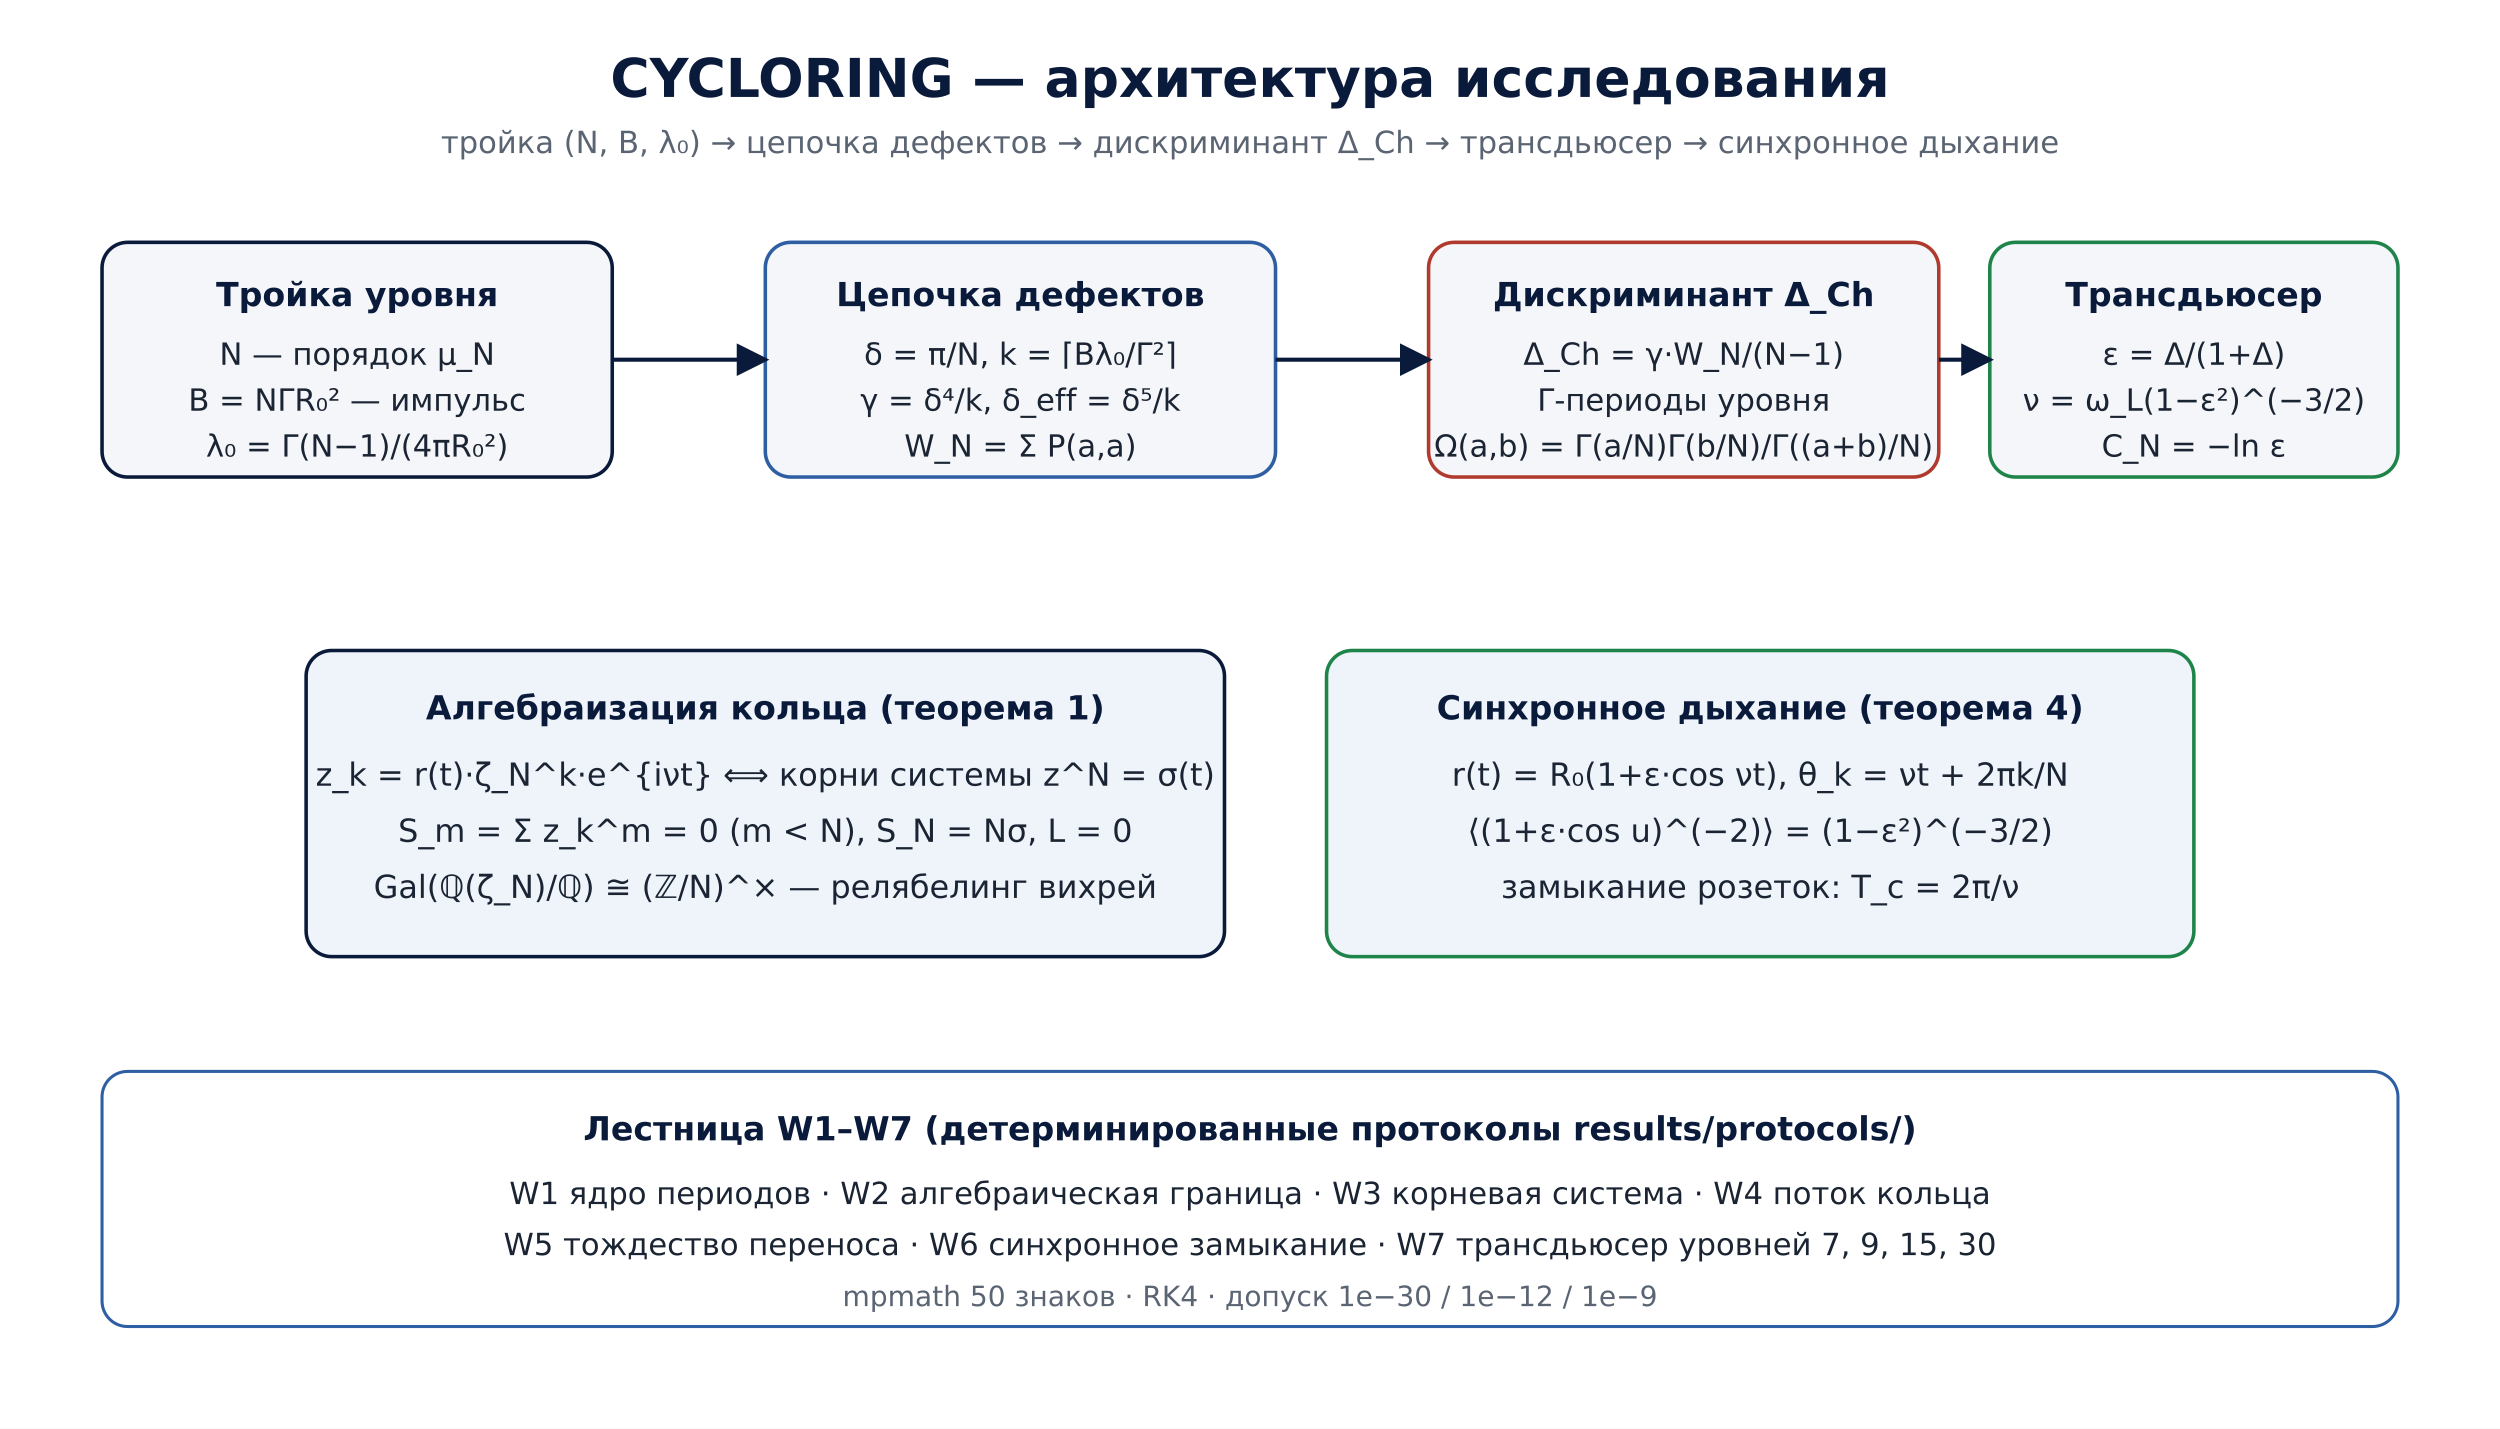
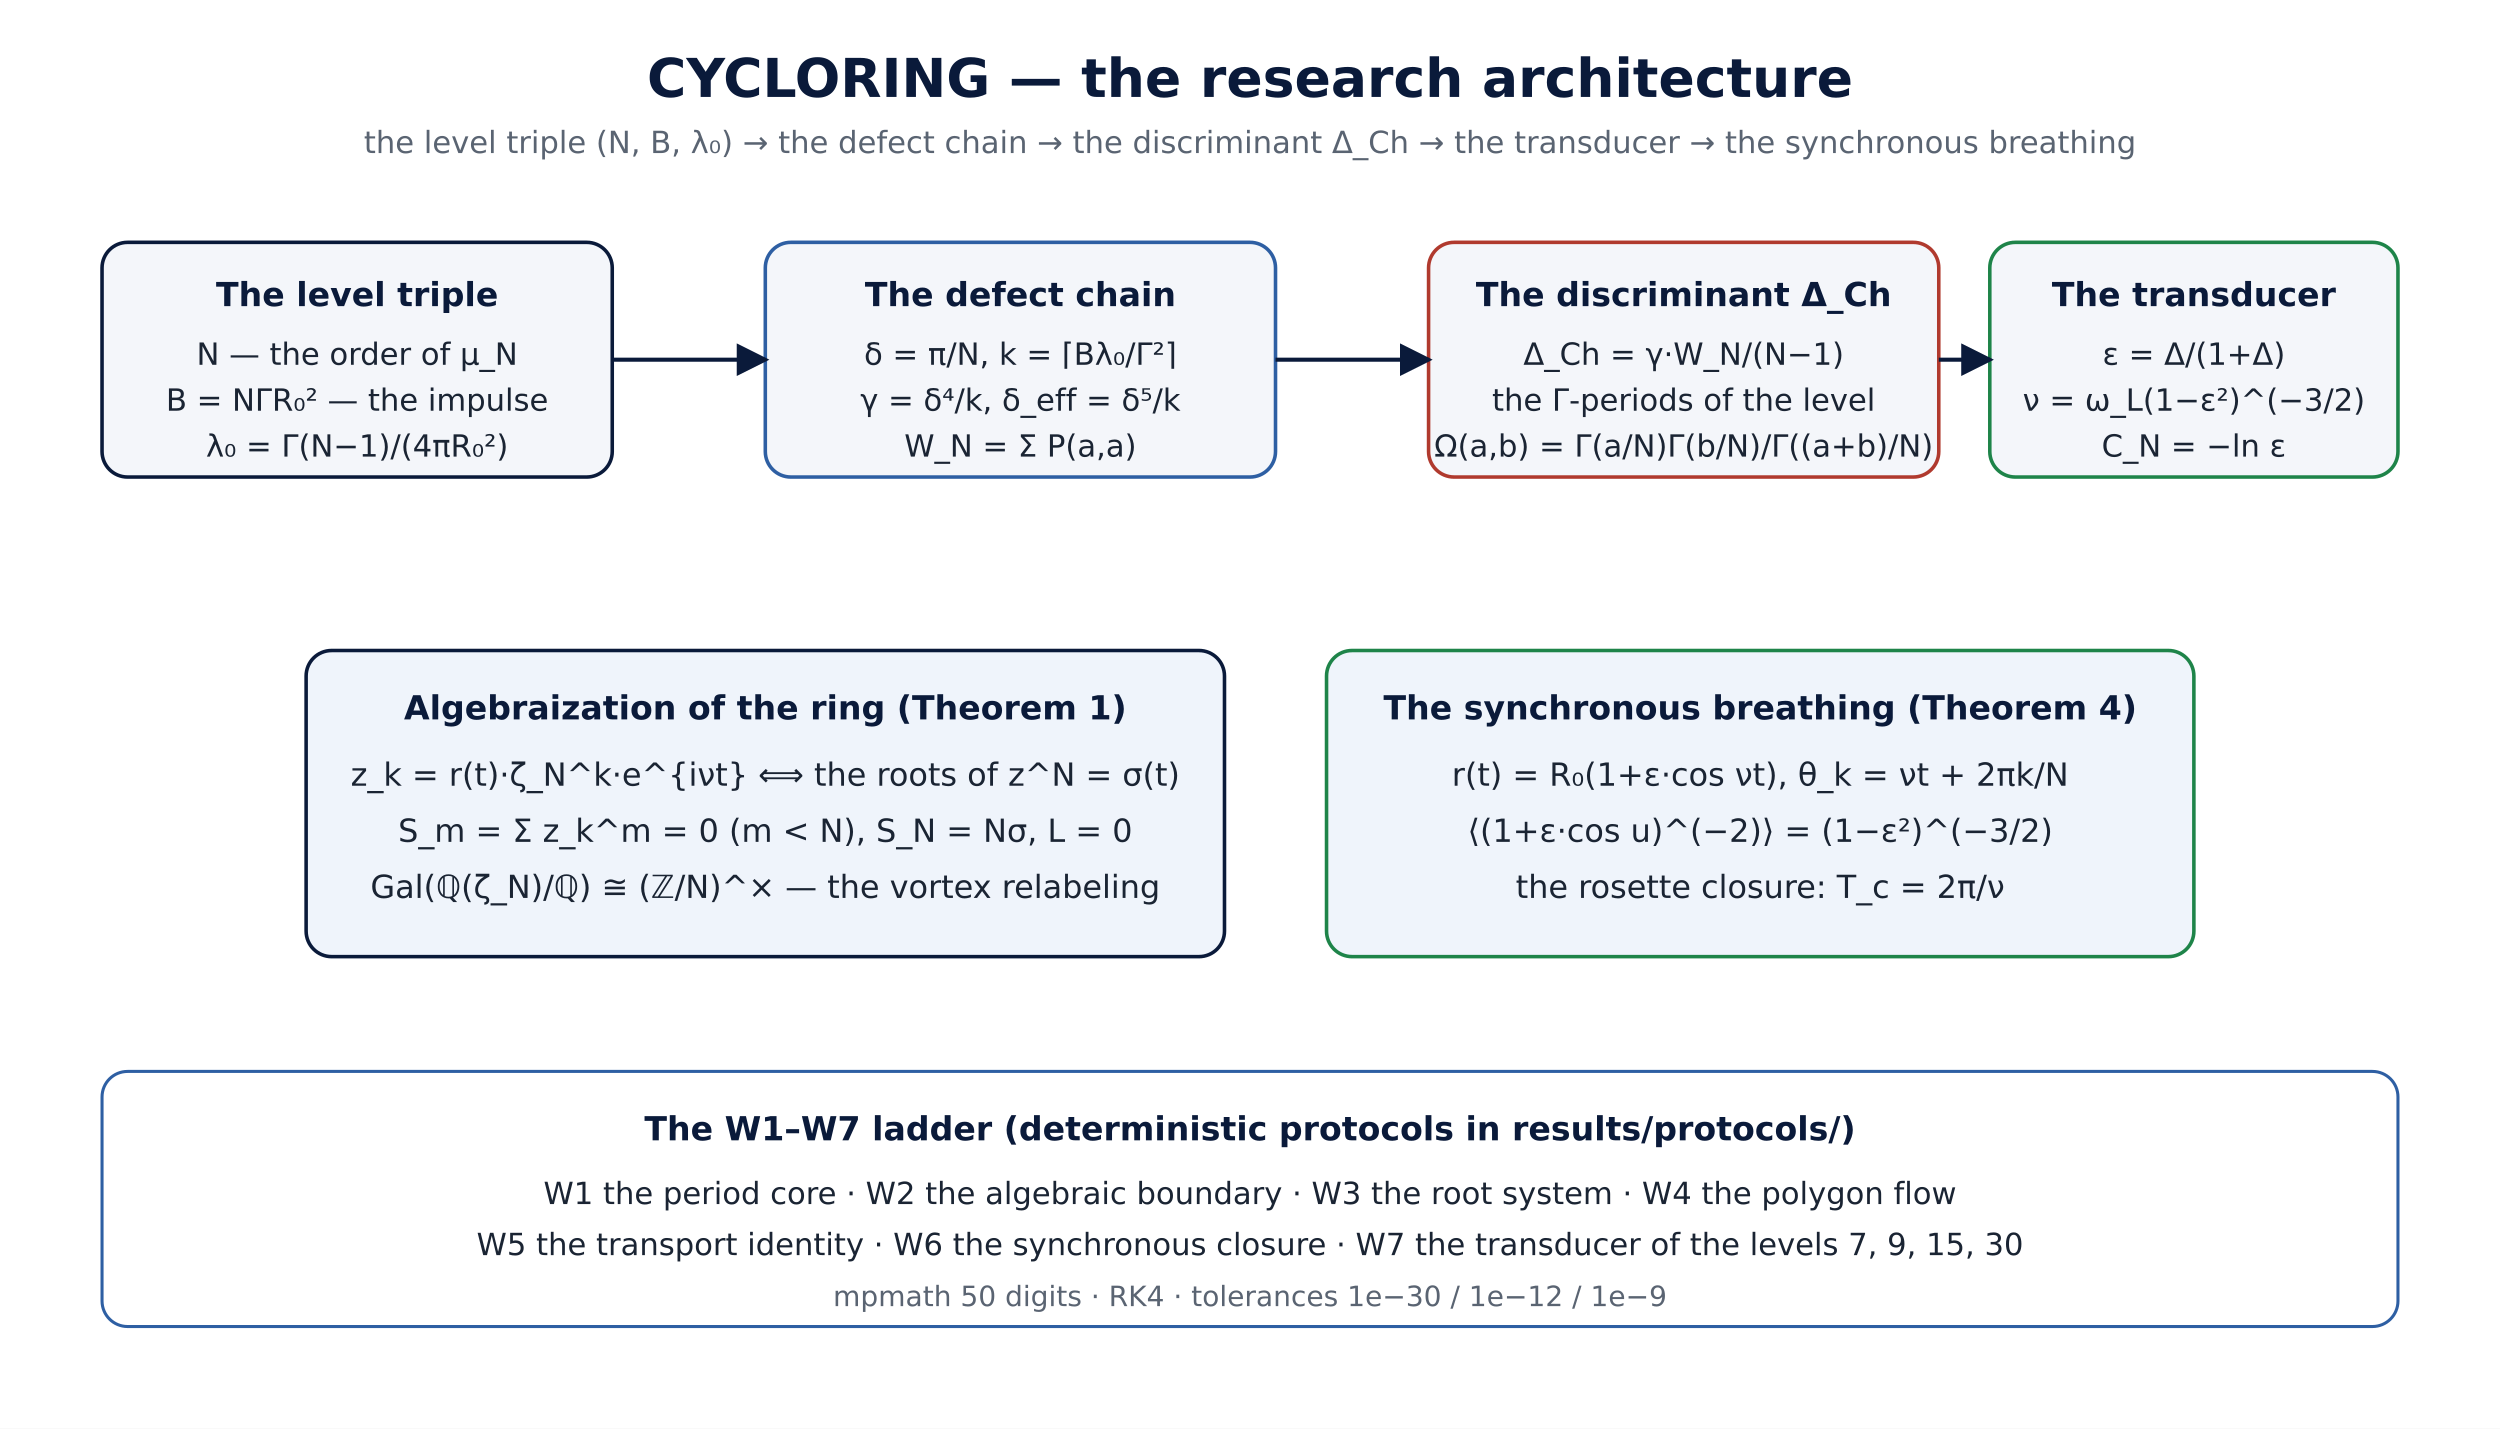
<svg xmlns="http://www.w3.org/2000/svg" width="980" height="560" viewBox="0 0 980 560">
  <rect x="0" y="0" width="980" height="560" fill="#FFFFFF" />
-   <text x="490" y="38" text-anchor="middle" font-family="DejaVu Sans" font-size="21" font-weight="bold" fill="#0A1A3A">CYCLORING — архитектура исследования</text>
-   <text x="490" y="60" text-anchor="middle" font-family="DejaVu Sans" font-size="12" fill="#5A6472">тройка (N, B, λ₀) → цепочка дефектов → дискриминант Δ_Ch → трансдьюсер → синхронное дыхание</text>
+   <text x="490" y="38" text-anchor="middle" font-family="DejaVu Sans" font-size="21" font-weight="bold" fill="#0A1A3A">CYCLORING — the research architecture</text>
+   <text x="490" y="60" text-anchor="middle" font-family="DejaVu Sans" font-size="12" fill="#5A6472">the level triple (N, B, λ₀) → the defect chain → the discriminant Δ_Ch → the transducer → the synchronous breathing</text>
  <rect x="40" y="95" width="200" height="92" rx="10" fill="#F4F6FA" stroke="#0A1A3A" stroke-width="1.4" />
-   <text x="140" y="120" text-anchor="middle" font-family="DejaVu Sans" font-size="13" font-weight="bold" fill="#0A1A3A">Тройка уровня</text>
-   <text x="140" y="143" text-anchor="middle" font-family="DejaVu Sans" font-size="12" fill="#1A2433">N — порядок μ_N</text>
-   <text x="140" y="161" text-anchor="middle" font-family="DejaVu Sans" font-size="12" fill="#1A2433">B = NΓR₀² — импульс</text>
+   <text x="140" y="120" text-anchor="middle" font-family="DejaVu Sans" font-size="13" font-weight="bold" fill="#0A1A3A">The level triple</text>
+   <text x="140" y="143" text-anchor="middle" font-family="DejaVu Sans" font-size="12" fill="#1A2433">N — the order of μ_N</text>
+   <text x="140" y="161" text-anchor="middle" font-family="DejaVu Sans" font-size="12" fill="#1A2433">B = NΓR₀² — the impulse</text>
  <text x="140" y="179" text-anchor="middle" font-family="DejaVu Sans" font-size="12" fill="#1A2433">λ₀ = Γ(N−1)/(4πR₀²)</text>
  <rect x="300" y="95" width="200" height="92" rx="10" fill="#F4F6FA" stroke="#2E5FA3" stroke-width="1.4" />
-   <text x="400" y="120" text-anchor="middle" font-family="DejaVu Sans" font-size="13" font-weight="bold" fill="#0A1A3A">Цепочка дефектов</text>
+   <text x="400" y="120" text-anchor="middle" font-family="DejaVu Sans" font-size="13" font-weight="bold" fill="#0A1A3A">The defect chain</text>
  <text x="400" y="143" text-anchor="middle" font-family="DejaVu Sans" font-size="12" fill="#1A2433">δ = π/N, k = ⌈Bλ₀/Γ²⌉</text>
  <text x="400" y="161" text-anchor="middle" font-family="DejaVu Sans" font-size="12" fill="#1A2433">γ = δ⁴/k, δ_eff = δ⁵/k</text>
  <text x="400" y="179" text-anchor="middle" font-family="DejaVu Sans" font-size="12" fill="#1A2433">W_N = Σ P(a,a)</text>
  <rect x="560" y="95" width="200" height="92" rx="10" fill="#F4F6FA" stroke="#B03A2E" stroke-width="1.4" />
-   <text x="660" y="120" text-anchor="middle" font-family="DejaVu Sans" font-size="13" font-weight="bold" fill="#0A1A3A">Дискриминант Δ_Ch</text>
+   <text x="660" y="120" text-anchor="middle" font-family="DejaVu Sans" font-size="13" font-weight="bold" fill="#0A1A3A">The discriminant Δ_Ch</text>
  <text x="660" y="143" text-anchor="middle" font-family="DejaVu Sans" font-size="12" fill="#1A2433">Δ_Ch = γ·W_N/(N−1)</text>
-   <text x="660" y="161" text-anchor="middle" font-family="DejaVu Sans" font-size="12" fill="#1A2433">Γ-периоды уровня</text>
+   <text x="660" y="161" text-anchor="middle" font-family="DejaVu Sans" font-size="12" fill="#1A2433">the Γ-periods of the level</text>
  <text x="660" y="179" text-anchor="middle" font-family="DejaVu Sans" font-size="12" fill="#1A2433">Ω(a,b) = Γ(a/N)Γ(b/N)/Γ((a+b)/N)</text>
  <rect x="780" y="95" width="160" height="92" rx="10" fill="#F4F6FA" stroke="#1E8449" stroke-width="1.4" />
-   <text x="860" y="120" text-anchor="middle" font-family="DejaVu Sans" font-size="13" font-weight="bold" fill="#0A1A3A">Трансдьюсер</text>
+   <text x="860" y="120" text-anchor="middle" font-family="DejaVu Sans" font-size="13" font-weight="bold" fill="#0A1A3A">The transducer</text>
  <text x="860" y="143" text-anchor="middle" font-family="DejaVu Sans" font-size="12" fill="#1A2433">ε = Δ/(1+Δ)</text>
  <text x="860" y="161" text-anchor="middle" font-family="DejaVu Sans" font-size="12" fill="#1A2433">ν = ω_L(1−ε²)^(−3/2)</text>
  <text x="860" y="179" text-anchor="middle" font-family="DejaVu Sans" font-size="12" fill="#1A2433">C_N = −ln ε</text>
  <line x1="240" y1="141" x2="300" y2="141" stroke="#0A1A3A" stroke-width="1.6" marker-end="url(#arr)" />
  <line x1="500" y1="141" x2="560" y2="141" stroke="#0A1A3A" stroke-width="1.6" marker-end="url(#arr)" />
  <line x1="760" y1="141" x2="780" y2="141" stroke="#0A1A3A" stroke-width="1.6" marker-end="url(#arr)" />
  <rect x="120" y="255" width="360" height="120" rx="10" fill="#EFF4FB" stroke="#0A1A3A" stroke-width="1.4" />
-   <text x="300" y="282" text-anchor="middle" font-family="DejaVu Sans" font-size="13" font-weight="bold" fill="#0A1A3A">Алгебраизация кольца (теорема 1)</text>
-   <text x="300" y="308" text-anchor="middle" font-family="DejaVu Sans" font-size="12.5" fill="#1A2433">z_k = r(t)·ζ_N^k·e^{iνt}  ⟺  корни системы z^N = σ(t)</text>
+   <text x="300" y="282" text-anchor="middle" font-family="DejaVu Sans" font-size="13" font-weight="bold" fill="#0A1A3A">Algebraization of the ring (Theorem 1)</text>
+   <text x="300" y="308" text-anchor="middle" font-family="DejaVu Sans" font-size="12.5" fill="#1A2433">z_k = r(t)·ζ_N^k·e^{iνt}  ⟺  the roots of z^N = σ(t)</text>
  <text x="300" y="330" text-anchor="middle" font-family="DejaVu Sans" font-size="12.5" fill="#1A2433">S_m = Σ z_k^m = 0 (m &lt; N),  S_N = Nσ,  L = 0</text>
-   <text x="300" y="352" text-anchor="middle" font-family="DejaVu Sans" font-size="12.5" fill="#1A2433">Gal(ℚ(ζ_N)/ℚ) ≅ (ℤ/N)^× — релябелинг вихрей</text>
+   <text x="300" y="352" text-anchor="middle" font-family="DejaVu Sans" font-size="12.5" fill="#1A2433">Gal(ℚ(ζ_N)/ℚ) ≅ (ℤ/N)^× — the vortex relabeling</text>
  <rect x="520" y="255" width="340" height="120" rx="10" fill="#EFF4FB" stroke="#1E8449" stroke-width="1.4" />
-   <text x="690" y="282" text-anchor="middle" font-family="DejaVu Sans" font-size="13" font-weight="bold" fill="#0A1A3A">Синхронное дыхание (теорема 4)</text>
+   <text x="690" y="282" text-anchor="middle" font-family="DejaVu Sans" font-size="13" font-weight="bold" fill="#0A1A3A">The synchronous breathing (Theorem 4)</text>
  <text x="690" y="308" text-anchor="middle" font-family="DejaVu Sans" font-size="12.5" fill="#1A2433">r(t) = R₀(1+ε·cos νt), θ_k = νt + 2πk/N</text>
  <text x="690" y="330" text-anchor="middle" font-family="DejaVu Sans" font-size="12.5" fill="#1A2433">⟨(1+ε·cos u)^(−2)⟩ = (1−ε²)^(−3/2)</text>
-   <text x="690" y="352" text-anchor="middle" font-family="DejaVu Sans" font-size="12.5" fill="#1A2433">замыкание розеток: T_c = 2π/ν</text>
+   <text x="690" y="352" text-anchor="middle" font-family="DejaVu Sans" font-size="12.5" fill="#1A2433">the rosette closure: T_c = 2π/ν</text>
  <rect x="40" y="420" width="900" height="100" rx="10" fill="#FFFFFF" stroke="#2E5FA3" stroke-width="1.2" />
-   <text x="490" y="447" text-anchor="middle" font-family="DejaVu Sans" font-size="13" font-weight="bold" fill="#0A1A3A">Лестница W1–W7 (детерминированные протоколы results/protocols/)</text>
-   <text x="490" y="472" text-anchor="middle" font-family="DejaVu Sans" font-size="12" fill="#1A2433">W1 ядро периодов · W2 алгебраическая граница · W3 корневая система · W4 поток кольца</text>
-   <text x="490" y="492" text-anchor="middle" font-family="DejaVu Sans" font-size="12" fill="#1A2433">W5 тождество переноса · W6 синхронное замыкание · W7 трансдьюсер уровней 7, 9, 15, 30</text>
-   <text x="490" y="512" text-anchor="middle" font-family="DejaVu Sans" font-size="11" fill="#5A6472">mpmath 50 знаков · RK4 · допуск 1e−30 / 1e−12 / 1e−9</text>
+   <text x="490" y="447" text-anchor="middle" font-family="DejaVu Sans" font-size="13" font-weight="bold" fill="#0A1A3A">The W1–W7 ladder (deterministic protocols in results/protocols/)</text>
+   <text x="490" y="472" text-anchor="middle" font-family="DejaVu Sans" font-size="12" fill="#1A2433">W1 the period core · W2 the algebraic boundary · W3 the root system · W4 the polygon flow</text>
+   <text x="490" y="492" text-anchor="middle" font-family="DejaVu Sans" font-size="12" fill="#1A2433">W5 the transport identity · W6 the synchronous closure · W7 the transducer of the levels 7, 9, 15, 30</text>
+   <text x="490" y="512" text-anchor="middle" font-family="DejaVu Sans" font-size="11" fill="#5A6472">mpmath 50 digits · RK4 · tolerances 1e−30 / 1e−12 / 1e−9</text>
  <defs>
    <marker id="arr" markerWidth="8" markerHeight="8" refX="7" refY="4" orient="auto">
      <path d="M0,0 L8,4 L0,8 z" fill="#0A1A3A" />
    </marker>
  </defs>
</svg>
